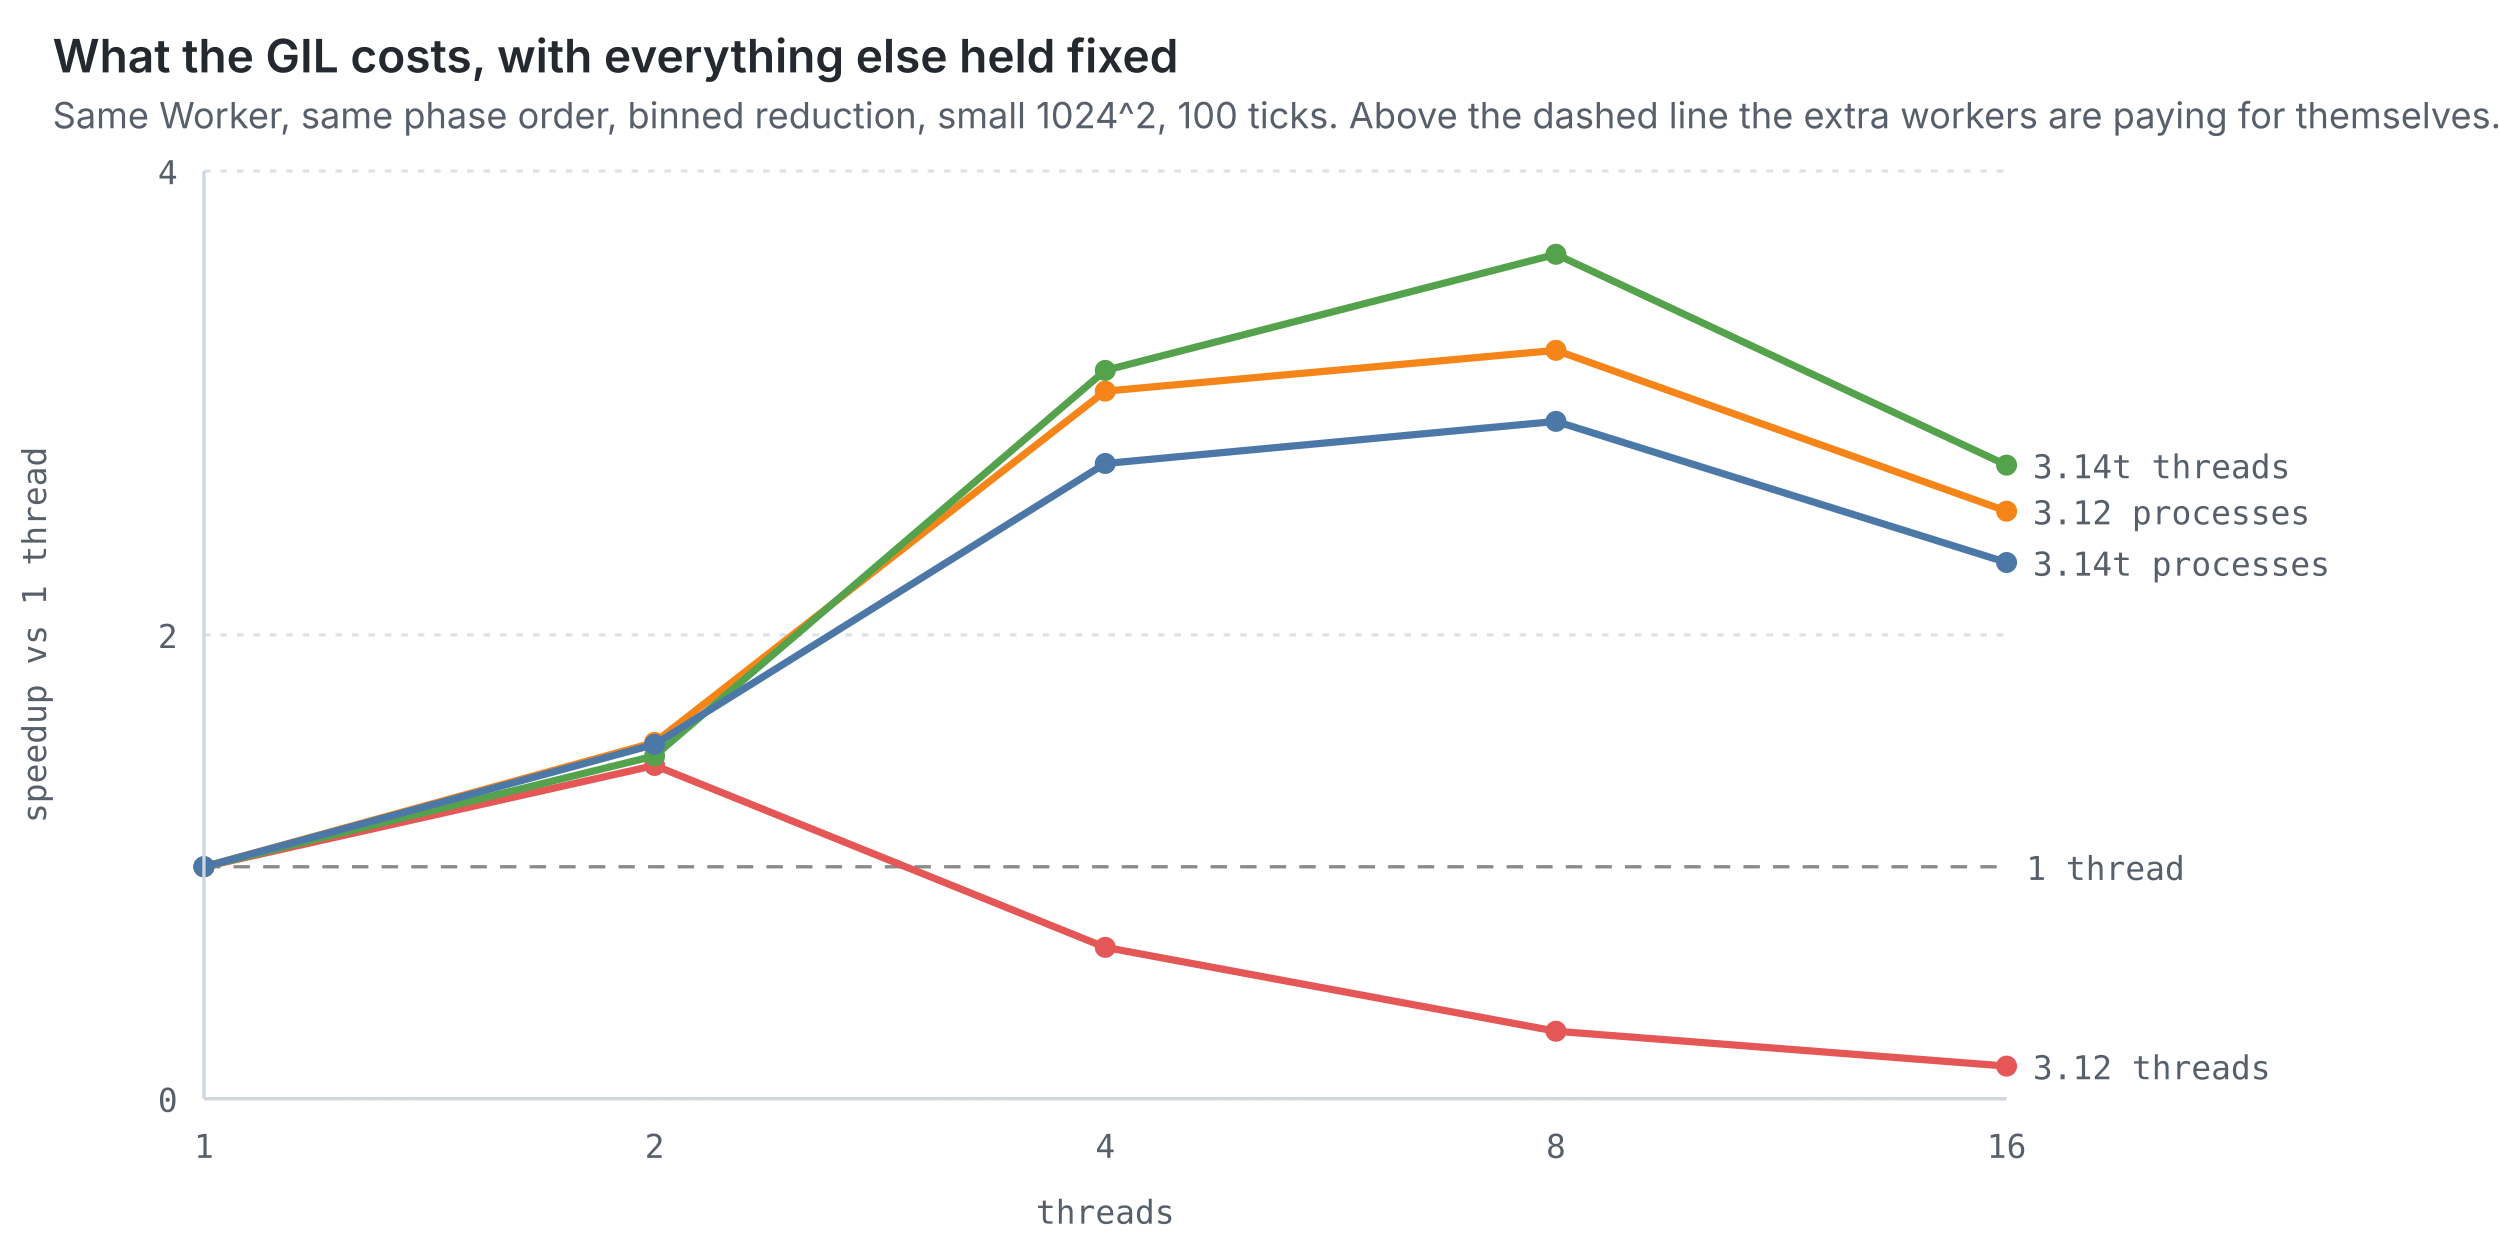
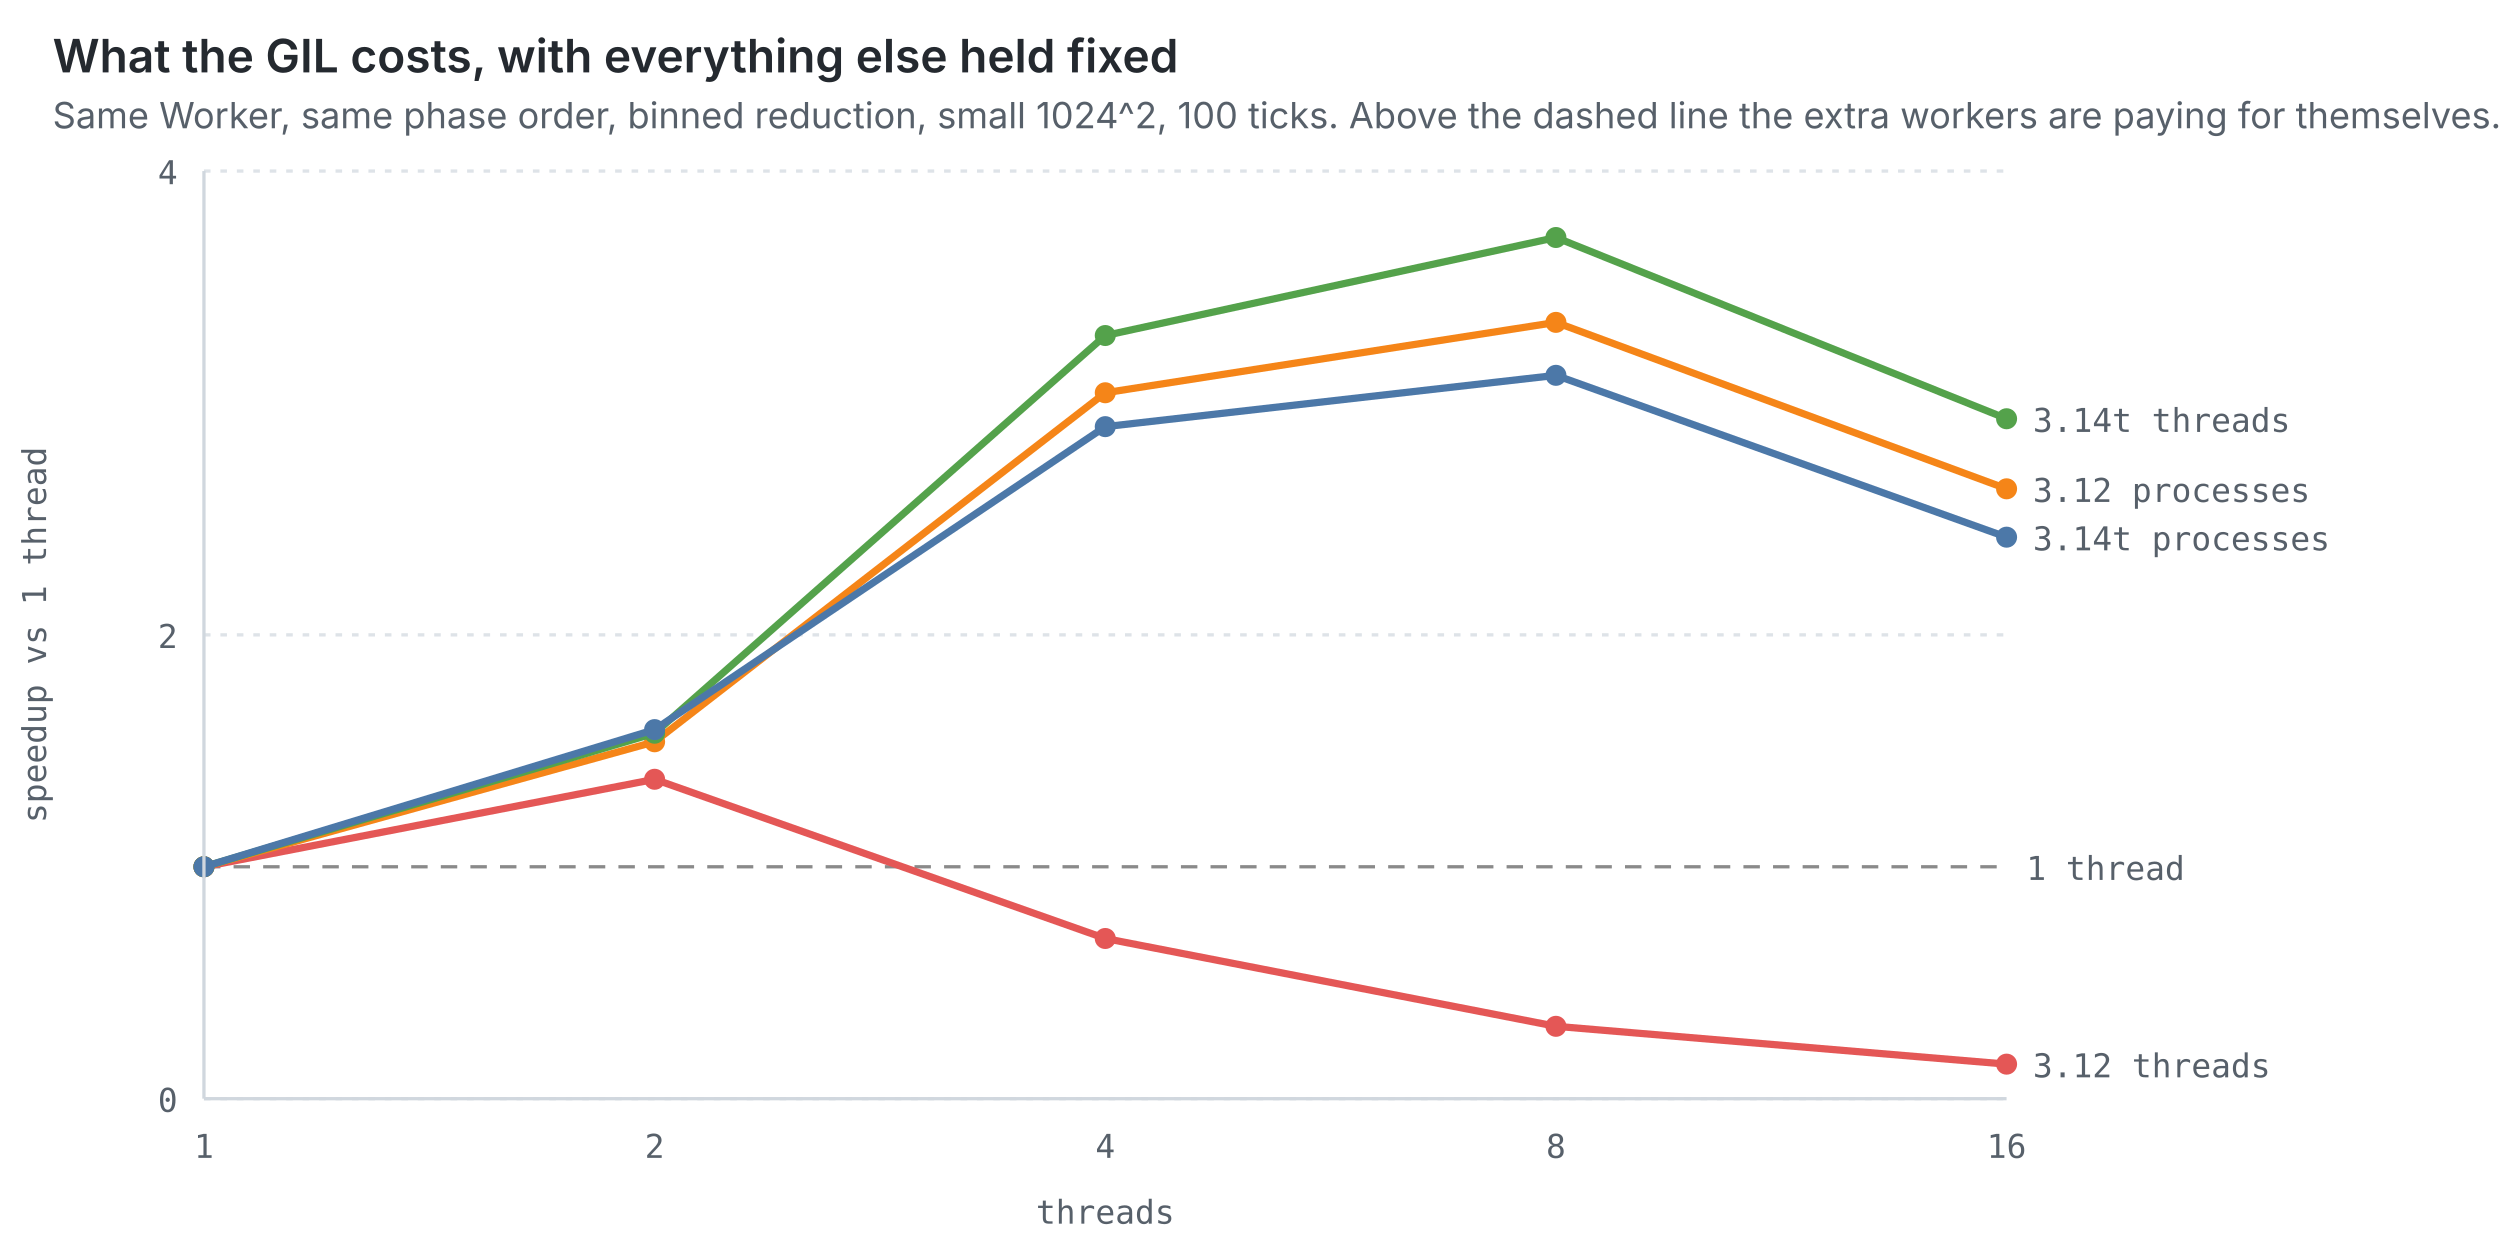
<svg xmlns="http://www.w3.org/2000/svg" viewBox="0 0 760 380" width="760" height="380" role="img" aria-label="What the GIL costs, with everything else held fixed">
  <style>
    .bg    { fill: none; }
    .lbl   { fill: #24292f; font: 12px ui-monospace, "SF Mono", Menlo, monospace; }
    .lbl-s { fill: #57606a; font: 10px ui-monospace, "SF Mono", Menlo, monospace; }
    .ttl   { fill: #24292f; font: 600 14px -apple-system, "Segoe UI", sans-serif; }
    .sub   { fill: #57606a; font: 11px -apple-system, "Segoe UI", sans-serif; }
    .axis  { stroke: #d0d7de; stroke-width: 1; }
    .grid  { stroke: #d0d7de; stroke-width: 1; stroke-dasharray: 2 3; opacity: .7; }
    @media (prefers-color-scheme: dark) {
      .lbl   { fill: #e6edf3; }
      .lbl-s { fill: #9198a1; }
      .ttl   { fill: #e6edf3; }
      .sub   { fill: #9198a1; }
      .axis  { stroke: #3d444d; }
      .grid  { stroke: #3d444d; }
    }
  </style>
  <text x="16" y="22" class="ttl">What the GIL costs, with everything else held fixed</text>
  <text x="16" y="39" class="sub">Same Worker, same phase order, binned reduction, small 1024^2, 100 ticks. Above the dashed line the extra workers are paying for themselves.</text>
  <line x1="62" y1="334.0" x2="610" y2="334.0" class="grid" />
  <text x="54" y="338.0" class="lbl-s" text-anchor="end">0</text>
  <line x1="62" y1="193.0" x2="610" y2="193.0" class="grid" />
  <text x="54" y="197.0" class="lbl-s" text-anchor="end">2</text>
  <line x1="62" y1="52.0" x2="610" y2="52.0" class="grid" />
  <text x="54" y="56.0" class="lbl-s" text-anchor="end">4</text>
  <text x="62.0" y="352" class="lbl-s" text-anchor="middle">1</text>
  <text x="199.0" y="352" class="lbl-s" text-anchor="middle">2</text>
  <text x="336.0" y="352" class="lbl-s" text-anchor="middle">4</text>
  <text x="473.0" y="352" class="lbl-s" text-anchor="middle">8</text>
  <text x="610.0" y="352" class="lbl-s" text-anchor="middle">16</text>
  <line x1="62" y1="263.5" x2="610" y2="263.5" stroke="#8a8a8a" stroke-width="1" stroke-dasharray="5 4" />
  <text x="616" y="267.5" class="lbl-s">1 thread</text>
-   <polyline points="62.0,263.5 199.0,232.7 336.0,288.0 473.0,313.5 610.0,324.1" fill="none" stroke="#e45756" stroke-width="2.2" stroke-linejoin="round" />
+   <polyline points="62.0,263.5 199.0,236.9 336.0,285.3 473.0,312.0 610.0,323.5" fill="none" stroke="#e45756" stroke-width="2.2" stroke-linejoin="round" />
  <circle cx="62.0" cy="263.5" r="3.2" fill="#e45756" />
-   <circle cx="199.0" cy="232.7" r="3.2" fill="#e45756" />
-   <circle cx="336.0" cy="288.0" r="3.2" fill="#e45756" />
-   <circle cx="473.0" cy="313.5" r="3.2" fill="#e45756" />
-   <circle cx="610.0" cy="324.1" r="3.2" fill="#e45756" />
-   <text x="618.0" y="328.1" class="lbl-s" fill="#e45756">3.12 threads</text>
-   <polyline points="62.0,263.5 199.0,225.7 336.0,118.9 473.0,106.5 610.0,155.4" fill="none" stroke="#f58518" stroke-width="2.2" stroke-linejoin="round" />
+   <circle cx="199.0" cy="236.9" r="3.2" fill="#e45756" />
+   <circle cx="336.0" cy="285.3" r="3.2" fill="#e45756" />
+   <circle cx="473.0" cy="312.0" r="3.2" fill="#e45756" />
+   <circle cx="610.0" cy="323.5" r="3.2" fill="#e45756" />
+   <text x="618.0" y="327.5" class="lbl-s" fill="#e45756">3.12 threads</text>
+   <polyline points="62.0,263.5 199.0,225.5 336.0,119.4 473.0,98.0 610.0,148.6" fill="none" stroke="#f58518" stroke-width="2.2" stroke-linejoin="round" />
  <circle cx="62.0" cy="263.5" r="3.2" fill="#f58518" />
-   <circle cx="199.0" cy="225.7" r="3.2" fill="#f58518" />
-   <circle cx="336.0" cy="118.9" r="3.2" fill="#f58518" />
-   <circle cx="473.0" cy="106.5" r="3.2" fill="#f58518" />
-   <circle cx="610.0" cy="155.4" r="3.2" fill="#f58518" />
-   <text x="618.0" y="159.4" class="lbl-s" fill="#f58518">3.12 processes</text>
-   <polyline points="62.0,263.5 199.0,229.8 336.0,112.6 473.0,77.3 610.0,141.4" fill="none" stroke="#54a24b" stroke-width="2.2" stroke-linejoin="round" />
+   <circle cx="199.0" cy="225.5" r="3.2" fill="#f58518" />
+   <circle cx="336.0" cy="119.4" r="3.2" fill="#f58518" />
+   <circle cx="473.0" cy="98.0" r="3.2" fill="#f58518" />
+   <circle cx="610.0" cy="148.6" r="3.2" fill="#f58518" />
+   <text x="618.0" y="152.6" class="lbl-s" fill="#f58518">3.12 processes</text>
+   <polyline points="62.0,263.5 199.0,222.9 336.0,102.0 473.0,72.2 610.0,127.3" fill="none" stroke="#54a24b" stroke-width="2.2" stroke-linejoin="round" />
  <circle cx="62.0" cy="263.5" r="3.2" fill="#54a24b" />
-   <circle cx="199.0" cy="229.8" r="3.2" fill="#54a24b" />
-   <circle cx="336.0" cy="112.6" r="3.2" fill="#54a24b" />
-   <circle cx="473.0" cy="77.3" r="3.2" fill="#54a24b" />
-   <circle cx="610.0" cy="141.4" r="3.2" fill="#54a24b" />
-   <text x="618.0" y="145.4" class="lbl-s" fill="#54a24b">3.14t threads</text>
-   <polyline points="62.0,263.5 199.0,226.3 336.0,140.9 473.0,128.1 610.0,171.0" fill="none" stroke="#4c78a8" stroke-width="2.2" stroke-linejoin="round" />
+   <circle cx="199.0" cy="222.9" r="3.2" fill="#54a24b" />
+   <circle cx="336.0" cy="102.0" r="3.2" fill="#54a24b" />
+   <circle cx="473.0" cy="72.2" r="3.2" fill="#54a24b" />
+   <circle cx="610.0" cy="127.3" r="3.2" fill="#54a24b" />
+   <text x="618.0" y="131.3" class="lbl-s" fill="#54a24b">3.14t threads</text>
+   <polyline points="62.0,263.5 199.0,221.8 336.0,129.7 473.0,114.1 610.0,163.3" fill="none" stroke="#4c78a8" stroke-width="2.2" stroke-linejoin="round" />
  <circle cx="62.0" cy="263.5" r="3.2" fill="#4c78a8" />
-   <circle cx="199.0" cy="226.3" r="3.2" fill="#4c78a8" />
-   <circle cx="336.0" cy="140.9" r="3.2" fill="#4c78a8" />
-   <circle cx="473.0" cy="128.1" r="3.2" fill="#4c78a8" />
-   <circle cx="610.0" cy="171.0" r="3.2" fill="#4c78a8" />
-   <text x="618.0" y="175.0" class="lbl-s" fill="#4c78a8">3.14t processes</text>
+   <circle cx="199.0" cy="221.8" r="3.2" fill="#4c78a8" />
+   <circle cx="336.0" cy="129.7" r="3.2" fill="#4c78a8" />
+   <circle cx="473.0" cy="114.1" r="3.2" fill="#4c78a8" />
+   <circle cx="610.0" cy="163.3" r="3.2" fill="#4c78a8" />
+   <text x="618.0" y="167.3" class="lbl-s" fill="#4c78a8">3.14t processes</text>
  <line x1="62" y1="52" x2="62" y2="334" class="axis" />
  <line x1="62" y1="334" x2="610" y2="334" class="axis" />
  <text x="336" y="372" class="lbl-s" text-anchor="middle">threads</text>
  <text x="14" y="193" class="lbl-s" transform="rotate(-90 14 193)" text-anchor="middle">speedup vs 1 thread</text>
</svg>
